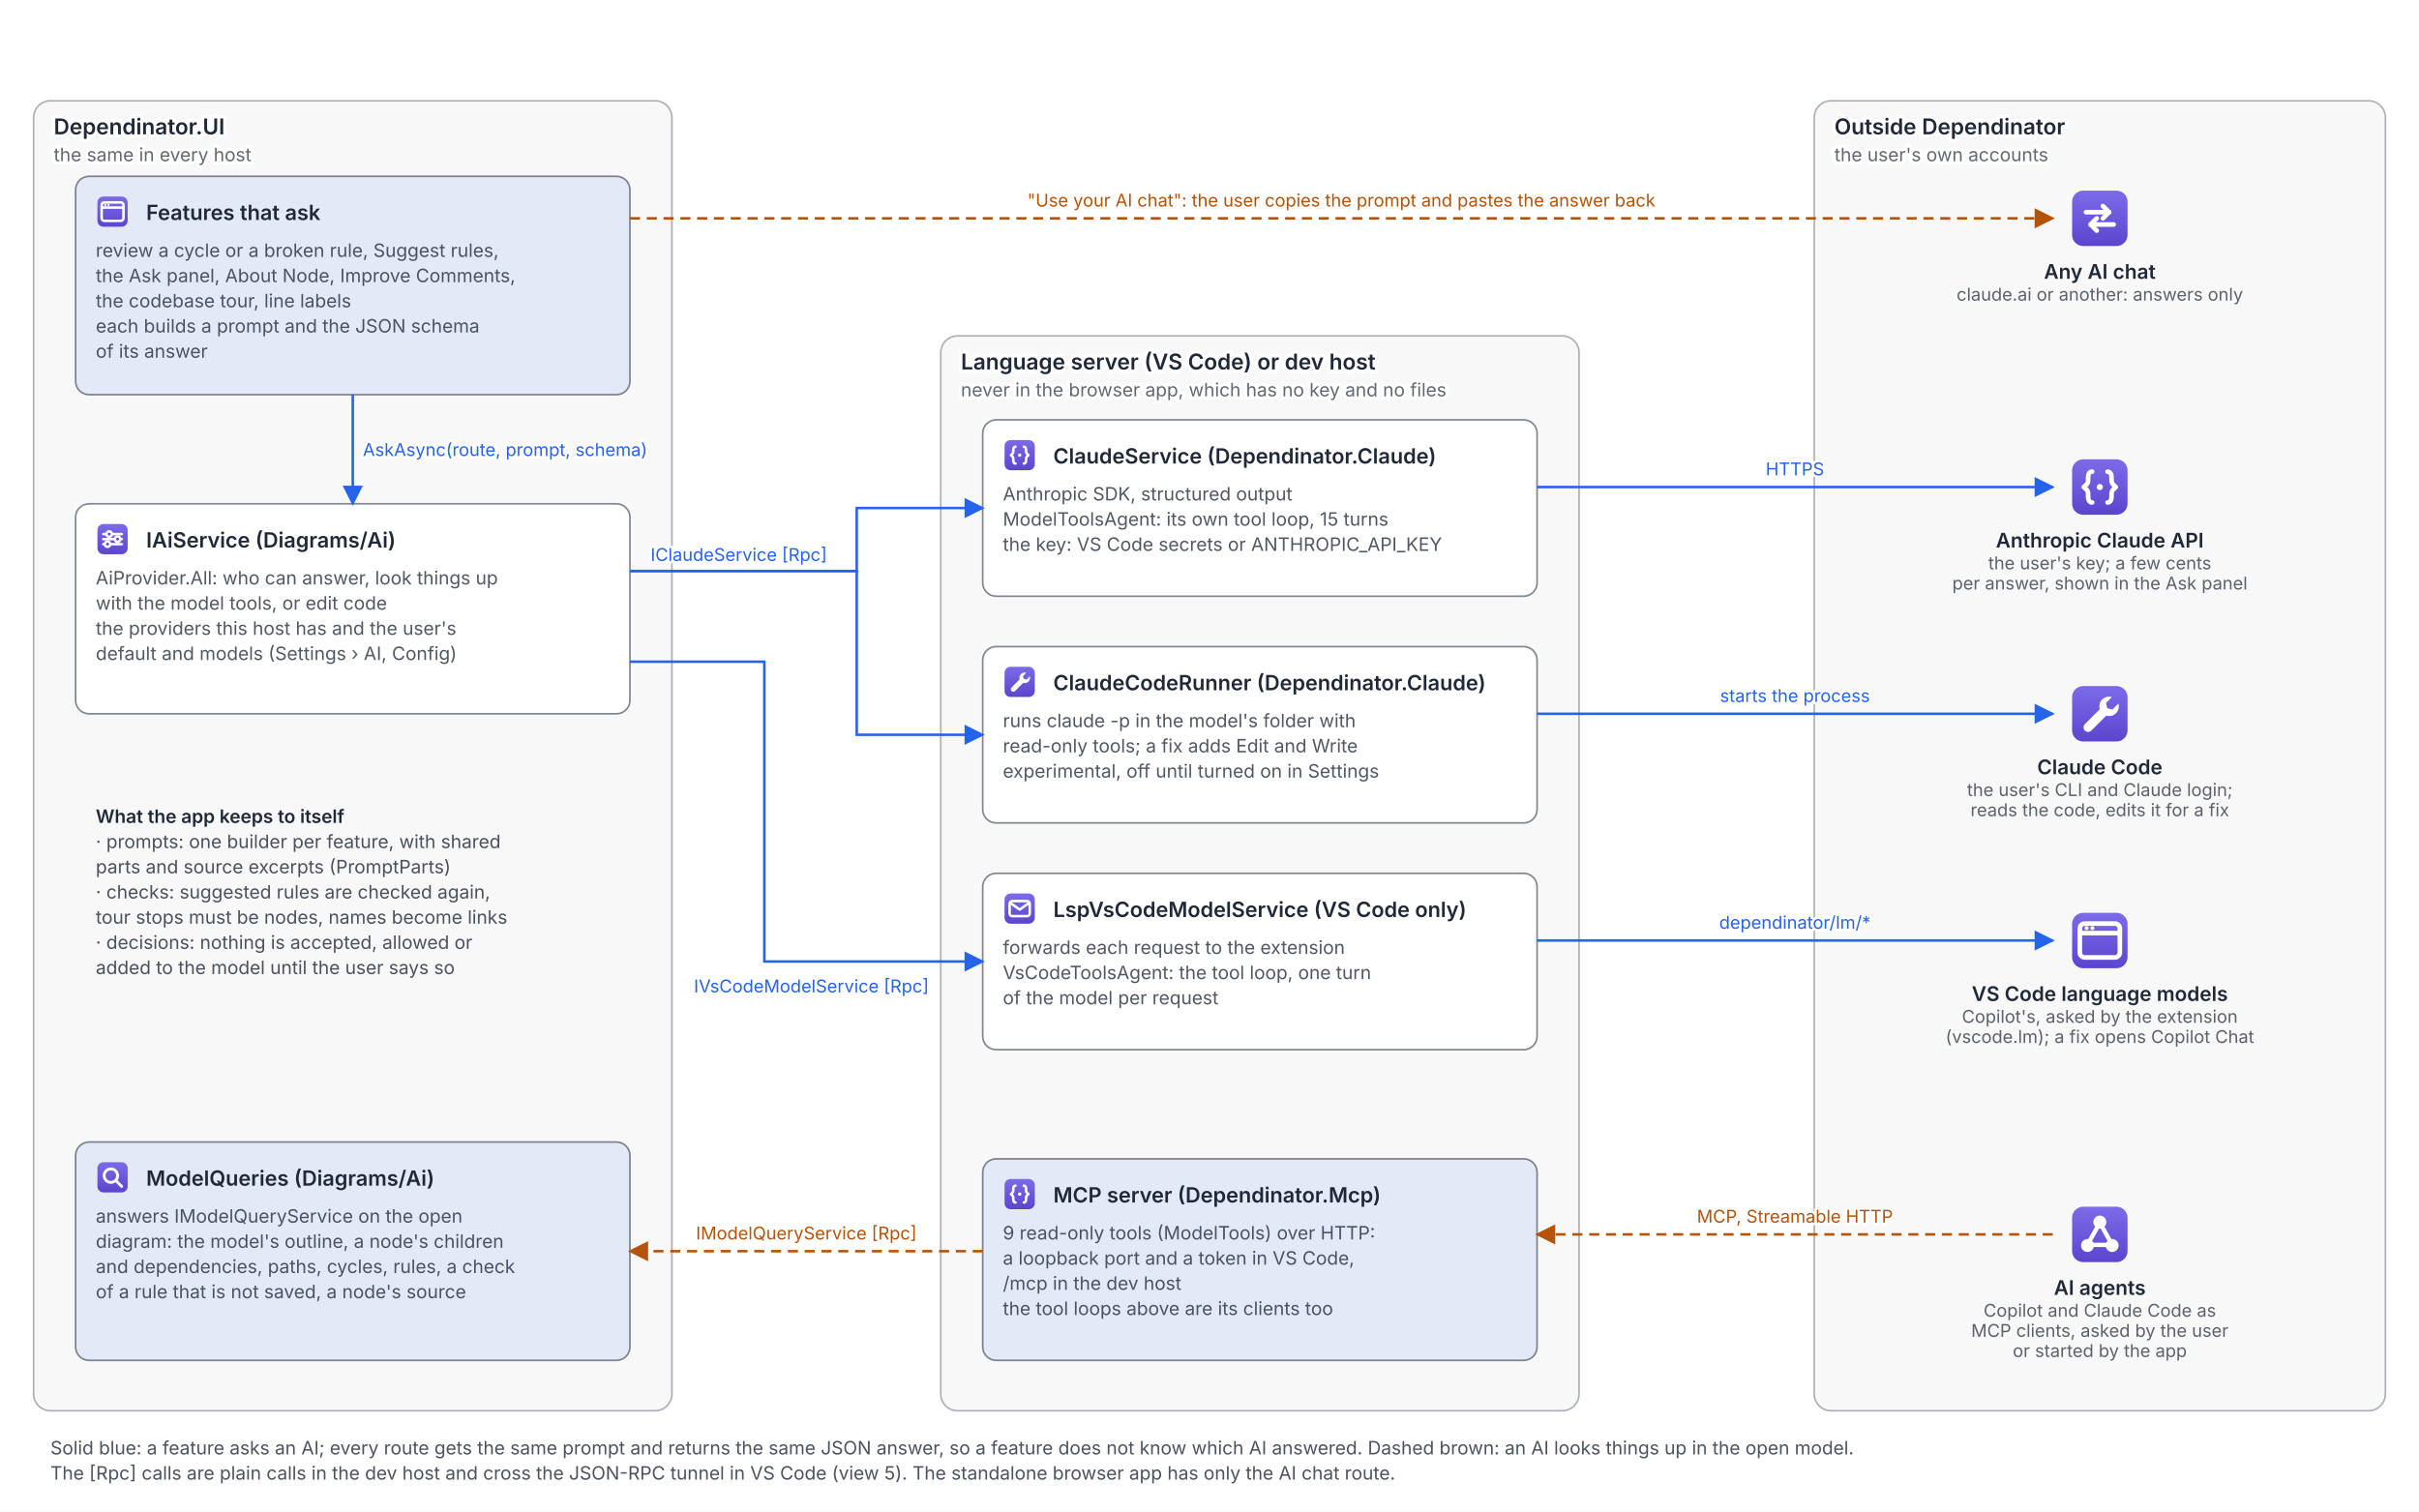
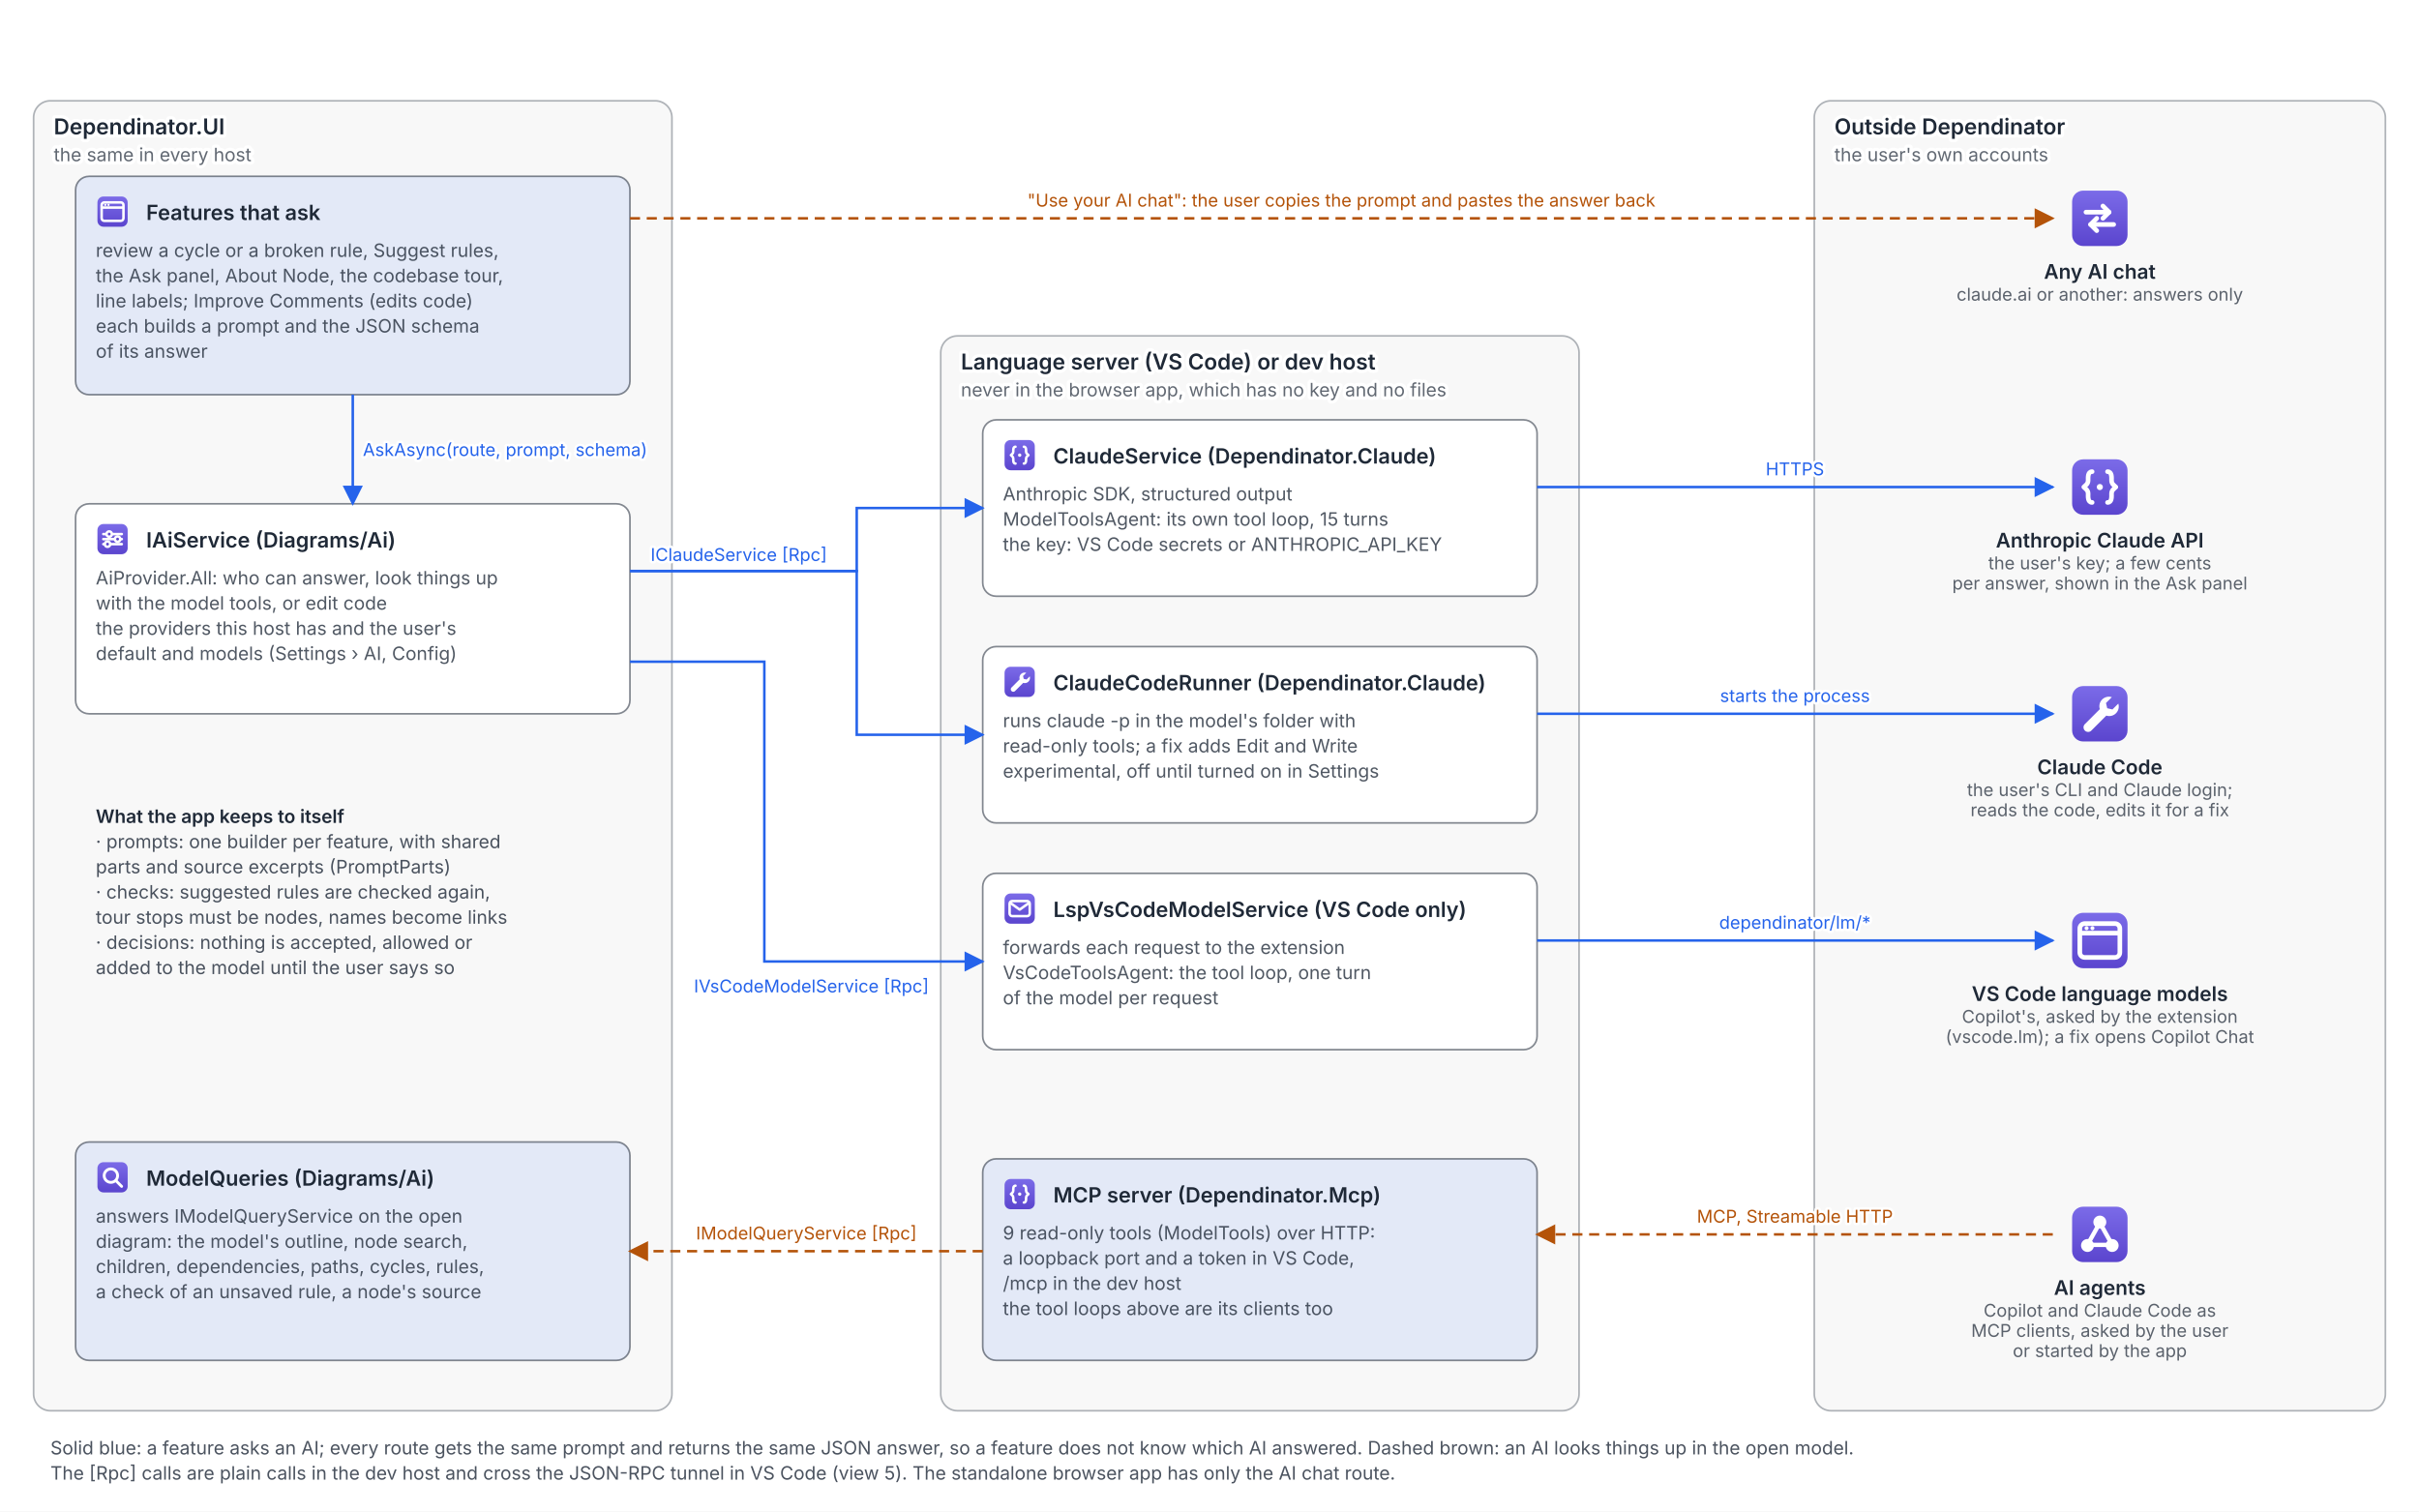
<svg xmlns="http://www.w3.org/2000/svg" viewBox="0 0 1440 900" role="img" aria-label="AI features view of Dependinator: the features that ask an AI (cycle and rule reviews, Suggest rules, the Ask panel, About Node, Improve Comments, the codebase tour, line labels) build a prompt and a JSON schema and go through the UI's IAiService, which knows the providers and the user's default. The Claude API route and the Claude Code route are behind the IClaudeService RPC interface, implemented by Dependinator.Claude in the language server or the dev host; the Copilot route is behind IVsCodeModelService, which the language server forwards to the VS Code extension and its language models; the AI chat route is copy and paste. In the other direction, the MCP server in Dependinator.Mcp gives AI agents, Claude Code runs and the app's own tool loops nine read-only tools, which ask the open diagram through the IModelQueryService RPC interface that the UI's ModelQueries answers." font-family="Segoe UI, Inter, system-ui, sans-serif" style="max-width:100%;height:auto;color:var(--fg,#1f2937)">
  <defs>
    <marker id="arrow" viewBox="0 0 10 10" refX="9" refY="5" markerWidth="8" markerHeight="8" orient="auto-start-reverse">
      <path d="M 0 0 L 10 5 L 0 10 z" fill="currentColor" />
    </marker>
    <marker id="arrow-accent" viewBox="0 0 10 10" refX="9" refY="5" markerWidth="8" markerHeight="8" orient="auto-start-reverse">
      <path d="M 0 0 L 10 5 L 0 10 z" fill="var(--accent, #2563eb)" />
    </marker>
    <marker id="arrow-async" viewBox="0 0 10 10" refX="9" refY="5" markerWidth="8" markerHeight="8" orient="auto-start-reverse">
      <path d="M 0 0 L 10 5 L 0 10 z" fill="var(--accent2, #b45309)" />
    </marker>
    <symbol id="ic-Api" viewBox="0 0 24 24">
      <defs>
        <linearGradient id="gradApi" x1="0" y1="0" x2="0" y2="1">
          <stop offset="0" stop-color="#7B6BE8" />
          <stop offset="1" stop-color="#5B45CE" />
        </linearGradient>
      </defs>
      <rect x="3" y="3" width="18" height="18" rx="3.6" fill="url(#gradApi)" />
      <g fill="none" stroke="#fff" stroke-width="1.5" stroke-linecap="round" stroke-linejoin="round">
        <path d="M9.5,7 C8,7 8.2,9 8.2,9.8 C8.2,11 7.4,11.4 6.8,12 C7.4,12.6 8.2,13 8.2,14.2 C8.2,15 8,17 9.5,17" />
        <path d="M14.5,7 C16,7 15.8,9 15.8,9.8 C15.8,11 16.6,11.4 17.2,12 C16.6,12.6 15.8,13 15.8,14.2 C15.8,15 16,17 14.5,17" />
      </g>
      <circle cx="12" cy="12" r="1" fill="#fff" />
    </symbol>
    <symbol id="ic-Communication" viewBox="0 0 24 24">
      <defs>
        <linearGradient id="gradCommunication" x1="0" y1="0" x2="0" y2="1">
          <stop offset="0" stop-color="#7B6BE8" />
          <stop offset="1" stop-color="#5B45CE" />
        </linearGradient>
      </defs>
      <rect x="3" y="3" width="18" height="18" rx="3.6" fill="url(#gradCommunication)" />
      <g fill="none" stroke="#fff" stroke-width="1.5" stroke-linecap="round" stroke-linejoin="round">
        <path d="M7.5,10 h7.5" />
        <path d="M13,8 l2,2 -2,2" />
        <path d="M16.5,14 h-7.5" />
        <path d="M11,12 l-2,2 2,2" />
      </g>
    </symbol>
    <symbol id="ic-Configuration" viewBox="0 0 24 24">
      <defs>
        <linearGradient id="gradConfiguration" x1="0" y1="0" x2="0" y2="1">
          <stop offset="0" stop-color="#7B6BE8" />
          <stop offset="1" stop-color="#5B45CE" />
        </linearGradient>
      </defs>
      <rect x="3" y="3" width="18" height="18" rx="3.6" fill="url(#gradConfiguration)" />
      <g stroke="#fff" stroke-width="1.5" stroke-linecap="round">
        <line x1="6.5" y1="9" x2="17.5" y2="9" />
        <line x1="6.5" y1="12" x2="17.5" y2="12" />
        <line x1="6.5" y1="15" x2="17.5" y2="15" />
      </g>
      <g fill="#5B45CE" stroke="#fff" stroke-width="1.5">
        <circle cx="10" cy="9" r="1.6" />
        <circle cx="15" cy="12" r="1.6" />
        <circle cx="9" cy="15" r="1.6" />
      </g>
    </symbol>
    <symbol id="ic-Messaging" viewBox="0 0 24 24">
      <defs>
        <linearGradient id="gradMessaging" x1="0" y1="0" x2="0" y2="1">
          <stop offset="0" stop-color="#7B6BE8" />
          <stop offset="1" stop-color="#5B45CE" />
        </linearGradient>
      </defs>
      <rect x="3" y="3" width="18" height="18" rx="3.6" fill="url(#gradMessaging)" />
      <g fill="none" stroke="#fff" stroke-width="1.5" stroke-linejoin="round">
        <rect x="6" y="7.5" width="12" height="9" rx="1.6" />
        <path d="M6.4,8.6 l5.6,4 5.6,-4" />
      </g>
    </symbol>
    <symbol id="ic-Network" viewBox="0 0 24 24">
      <defs>
        <linearGradient id="gradNetwork" x1="0" y1="0" x2="0" y2="1">
          <stop offset="0" stop-color="#7B6BE8" />
          <stop offset="1" stop-color="#5B45CE" />
        </linearGradient>
      </defs>
      <rect x="3" y="3" width="18" height="18" rx="3.6" fill="url(#gradNetwork)" />
      <g stroke="#fff" stroke-width="1.4">
        <line x1="12" y1="8.2" x2="8.2" y2="15" />
        <line x1="12" y1="8.2" x2="15.8" y2="15" />
        <line x1="8.2" y1="15.4" x2="15.8" y2="15.4" />
      </g>
      <g fill="#fff">
        <circle cx="12" cy="8" r="2.1" />
        <circle cx="8" cy="15.6" r="2.1" />
        <circle cx="16" cy="15.6" r="2.1" />
      </g>
    </symbol>
    <symbol id="ic-Search" viewBox="0 0 24 24">
      <defs>
        <linearGradient id="gradSearch" x1="0" y1="0" x2="0" y2="1">
          <stop offset="0" stop-color="#7B6BE8" />
          <stop offset="1" stop-color="#5B45CE" />
        </linearGradient>
      </defs>
      <rect x="3" y="3" width="18" height="18" rx="3.6" fill="url(#gradSearch)" />
      <g fill="none" stroke="#fff" stroke-width="1.7" stroke-linecap="round">
        <circle cx="11" cy="11" r="4" />
        <line x1="14" y1="14" x2="17.4" y2="17.4" />
      </g>
    </symbol>
    <symbol id="ic-Utility" viewBox="0 0 24 24">
      <defs>
        <linearGradient id="gradUtility" x1="0" y1="0" x2="0" y2="1">
          <stop offset="0" stop-color="#7B6BE8" />
          <stop offset="1" stop-color="#5B45CE" />
        </linearGradient>
      </defs>
      <rect x="3" y="3" width="18" height="18" rx="3.6" fill="url(#gradUtility)" />
      <path d="M15.9,6.6 a3.1,3.1 0 0 0 -3.9,3.9 l-4.7,4.7 a1.5,1.5 0 1 0 2.1,2.1 l4.7,-4.7 a3.1,3.1 0 0 0 3.9,-3.9 l-1.9,1.9 -1.7,-0.4 -0.4,-1.7 z" fill="#fff" />
    </symbol>
    <symbol id="ic-View" viewBox="0 0 24 24">
      <defs>
        <linearGradient id="gradView" x1="0" y1="0" x2="0" y2="1">
          <stop offset="0" stop-color="#7B6BE8" />
          <stop offset="1" stop-color="#5B45CE" />
        </linearGradient>
      </defs>
      <rect x="3" y="3" width="18" height="18" rx="3.6" fill="url(#gradView)" />
      <g fill="none" stroke="#fff" stroke-width="1.5" stroke-linejoin="round">
        <rect x="5.5" y="6.5" width="13" height="11" rx="1.6" />
        <line x1="5.5" y1="9.6" x2="18.5" y2="9.6" />
      </g>
      <g fill="#fff">
        <circle cx="7.7" cy="8" r="0.65" />
        <circle cx="9.6" cy="8" r="0.65" />
      </g>
    </symbol>
  </defs>
  <rect width="1440" height="900" fill="var(--bg, #ffffff)" />
  <rect x="20" y="60" width="380" height="780" rx="10" fill="currentColor" fill-opacity="0.035" stroke="currentColor" stroke-opacity="0.35" />
  <rect x="45" y="105" width="330" height="130" rx="8" fill="var(--accent, #2563eb)" fill-opacity="0.10" stroke="currentColor" stroke-opacity="0.55" />
  <use href="#ic-View" x="55" y="114" width="24" height="24" />
  <text x="87" y="131" font-size="12.5" font-weight="600" fill="currentColor">Features that ask</text>
  <text x="57" y="153" font-size="11" fill="currentColor" fill-opacity="0.78">review a cycle or a broken rule, Suggest rules,</text>
-   <text x="57" y="168" font-size="11" fill="currentColor" fill-opacity="0.78">the Ask panel, About Node, Improve Comments,</text>
-   <text x="57" y="183" font-size="11" fill="currentColor" fill-opacity="0.78">the codebase tour, line labels</text>
+   <text x="57" y="168" font-size="11" fill="currentColor" fill-opacity="0.78">the Ask panel, About Node, the codebase tour,</text>
+   <text x="57" y="183" font-size="11" fill="currentColor" fill-opacity="0.78">line labels; Improve Comments (edits code)</text>
  <text x="57" y="198" font-size="11" fill="currentColor" fill-opacity="0.78">each builds a prompt and the JSON schema</text>
  <text x="57" y="213" font-size="11" fill="currentColor" fill-opacity="0.78">of its answer</text>
  <rect x="45" y="300" width="330" height="125" rx="8" fill="var(--bg, #ffffff)" stroke="currentColor" stroke-opacity="0.55" />
  <use href="#ic-Configuration" x="55" y="309" width="24" height="24" />
  <text x="87" y="326" font-size="12.5" font-weight="600" fill="currentColor">IAiService (Diagrams/Ai)</text>
  <text x="57" y="348" font-size="11" fill="currentColor" fill-opacity="0.78">AiProvider.All: who can answer, look things up</text>
  <text x="57" y="363" font-size="11" fill="currentColor" fill-opacity="0.78">with the model tools, or edit code</text>
  <text x="57" y="378" font-size="11" fill="currentColor" fill-opacity="0.78">the providers this host has and the user's</text>
  <text x="57" y="393" font-size="11" fill="currentColor" fill-opacity="0.78">default and models (Settings › AI, Config)</text>
  <text x="57" y="490" font-size="11" font-weight="600" text-anchor="start" fill="currentColor" fill-opacity="1">What the app keeps to itself</text>
  <text x="57" y="505" font-size="11" text-anchor="start" fill="currentColor" fill-opacity="0.8">· prompts: one builder per feature, with shared</text>
  <text x="57" y="520" font-size="11" text-anchor="start" fill="currentColor" fill-opacity="0.8">  parts and source excerpts (PromptParts)</text>
  <text x="57" y="535" font-size="11" text-anchor="start" fill="currentColor" fill-opacity="0.8">· checks: suggested rules are checked again,</text>
  <text x="57" y="550" font-size="11" text-anchor="start" fill="currentColor" fill-opacity="0.8">  tour stops must be nodes, names become links</text>
  <text x="57" y="565" font-size="11" text-anchor="start" fill="currentColor" fill-opacity="0.8">· decisions: nothing is accepted, allowed or</text>
  <text x="57" y="580" font-size="11" text-anchor="start" fill="currentColor" fill-opacity="0.8">  added to the model until the user says so</text>
  <rect x="45" y="680" width="330" height="130" rx="8" fill="var(--accent, #2563eb)" fill-opacity="0.10" stroke="currentColor" stroke-opacity="0.55" />
  <use href="#ic-Search" x="55" y="689" width="24" height="24" />
  <text x="87" y="706" font-size="12.5" font-weight="600" fill="currentColor">ModelQueries (Diagrams/Ai)</text>
  <text x="57" y="728" font-size="11" fill="currentColor" fill-opacity="0.78">answers IModelQueryService on the open</text>
-   <text x="57" y="743" font-size="11" fill="currentColor" fill-opacity="0.78">diagram: the model's outline, a node's children</text>
-   <text x="57" y="758" font-size="11" fill="currentColor" fill-opacity="0.78">and dependencies, paths, cycles, rules, a check</text>
-   <text x="57" y="773" font-size="11" fill="currentColor" fill-opacity="0.78">of a rule that is not saved, a node's source</text>
+   <text x="57" y="743" font-size="11" fill="currentColor" fill-opacity="0.78">diagram: the model's outline, node search,</text>
+   <text x="57" y="758" font-size="11" fill="currentColor" fill-opacity="0.78">children, dependencies, paths, cycles, rules,</text>
+   <text x="57" y="773" font-size="11" fill="currentColor" fill-opacity="0.78">a check of an unsaved rule, a node's source</text>
  <path d="M 210.0 235.0 L 210.0 300.0" fill="none" stroke="var(--accent, #2563eb)" stroke-width="1.5" marker-end="url(#arrow-accent)" />
  <text x="216.0" y="271.5" font-size="10.5" text-anchor="start" fill="var(--accent, #2563eb)" style="paint-order:stroke;stroke:var(--bg, #ffffff);stroke-width:3px;stroke-linejoin:round">AskAsync(route, prompt, schema)</text>
  <rect x="560" y="200" width="380" height="640" rx="10" fill="currentColor" fill-opacity="0.035" stroke="currentColor" stroke-opacity="0.35" />
  <rect x="585" y="250" width="330" height="105" rx="8" fill="var(--bg, #ffffff)" stroke="currentColor" stroke-opacity="0.55" />
  <use href="#ic-Api" x="595" y="259" width="24" height="24" />
  <text x="627" y="276" font-size="12.5" font-weight="600" fill="currentColor">ClaudeService (Dependinator.Claude)</text>
  <text x="597" y="298" font-size="11" fill="currentColor" fill-opacity="0.78">Anthropic SDK, structured output</text>
  <text x="597" y="313" font-size="11" fill="currentColor" fill-opacity="0.78">ModelToolsAgent: its own tool loop, 15 turns</text>
  <text x="597" y="328" font-size="11" fill="currentColor" fill-opacity="0.78">the key: VS Code secrets or ANTHROPIC_API_KEY</text>
  <rect x="585" y="385" width="330" height="105" rx="8" fill="var(--bg, #ffffff)" stroke="currentColor" stroke-opacity="0.55" />
  <use href="#ic-Utility" x="595" y="394" width="24" height="24" />
  <text x="627" y="411" font-size="12.5" font-weight="600" fill="currentColor">ClaudeCodeRunner (Dependinator.Claude)</text>
  <text x="597" y="433" font-size="11" fill="currentColor" fill-opacity="0.78">runs claude -p in the model's folder with</text>
  <text x="597" y="448" font-size="11" fill="currentColor" fill-opacity="0.78">read-only tools; a fix adds Edit and Write</text>
  <text x="597" y="463" font-size="11" fill="currentColor" fill-opacity="0.78">experimental, off until turned on in Settings</text>
  <rect x="585" y="520" width="330" height="105" rx="8" fill="var(--bg, #ffffff)" stroke="currentColor" stroke-opacity="0.55" />
  <use href="#ic-Messaging" x="595" y="529" width="24" height="24" />
  <text x="627" y="546" font-size="12.5" font-weight="600" fill="currentColor">LspVsCodeModelService (VS Code only)</text>
  <text x="597" y="568" font-size="11" fill="currentColor" fill-opacity="0.78">forwards each request to the extension</text>
  <text x="597" y="583" font-size="11" fill="currentColor" fill-opacity="0.78">VsCodeToolsAgent: the tool loop, one turn</text>
  <text x="597" y="598" font-size="11" fill="currentColor" fill-opacity="0.78">of the model per request</text>
  <rect x="585" y="690" width="330" height="120" rx="8" fill="var(--accent, #2563eb)" fill-opacity="0.10" stroke="currentColor" stroke-opacity="0.55" />
  <use href="#ic-Api" x="595" y="699" width="24" height="24" />
  <text x="627" y="716" font-size="12.5" font-weight="600" fill="currentColor">MCP server (Dependinator.Mcp)</text>
  <text x="597" y="738" font-size="11" fill="currentColor" fill-opacity="0.78">9 read-only tools (ModelTools) over HTTP:</text>
  <text x="597" y="753" font-size="11" fill="currentColor" fill-opacity="0.78">a loopback port and a token in VS Code,</text>
  <text x="597" y="768" font-size="11" fill="currentColor" fill-opacity="0.78">/mcp in the dev host</text>
  <text x="597" y="783" font-size="11" fill="currentColor" fill-opacity="0.78">the tool loops above are its clients too</text>
  <rect x="1080" y="60" width="340" height="780" rx="10" fill="currentColor" fill-opacity="0.035" stroke="currentColor" stroke-opacity="0.35" />
  <use href="#ic-Communication" x="1228.0" y="108.0" width="44" height="44" />
  <text x="1250" y="166.0" font-size="12" font-weight="600" text-anchor="middle" fill="currentColor">Any AI chat</text>
  <text x="1250" y="179.0" font-size="10.5" text-anchor="middle" fill="currentColor" fill-opacity="0.72">claude.ai or another: answers only</text>
  <use href="#ic-Api" x="1228.0" y="268.0" width="44" height="44" />
  <text x="1250" y="326.0" font-size="12" font-weight="600" text-anchor="middle" fill="currentColor">Anthropic Claude API</text>
  <text x="1250" y="339.0" font-size="10.5" text-anchor="middle" fill="currentColor" fill-opacity="0.72">the user's key; a few cents</text>
  <text x="1250" y="351.0" font-size="10.5" text-anchor="middle" fill="currentColor" fill-opacity="0.72">per answer, shown in the Ask panel</text>
  <use href="#ic-Utility" x="1228.0" y="403.0" width="44" height="44" />
  <text x="1250" y="461.0" font-size="12" font-weight="600" text-anchor="middle" fill="currentColor">Claude Code</text>
  <text x="1250" y="474.0" font-size="10.5" text-anchor="middle" fill="currentColor" fill-opacity="0.72">the user's CLI and Claude login;</text>
  <text x="1250" y="486.0" font-size="10.5" text-anchor="middle" fill="currentColor" fill-opacity="0.72">reads the code, edits it for a fix</text>
  <use href="#ic-View" x="1228.0" y="538.0" width="44" height="44" />
  <text x="1250" y="596.0" font-size="12" font-weight="600" text-anchor="middle" fill="currentColor">VS Code language models</text>
  <text x="1250" y="609.0" font-size="10.5" text-anchor="middle" fill="currentColor" fill-opacity="0.72">Copilot's, asked by the extension</text>
  <text x="1250" y="621.0" font-size="10.5" text-anchor="middle" fill="currentColor" fill-opacity="0.72">(vscode.lm); a fix opens Copilot Chat</text>
  <use href="#ic-Network" x="1228.0" y="713.0" width="44" height="44" />
  <text x="1250" y="771.0" font-size="12" font-weight="600" text-anchor="middle" fill="currentColor">AI agents</text>
  <text x="1250" y="784.0" font-size="10.5" text-anchor="middle" fill="currentColor" fill-opacity="0.72">Copilot and Claude Code as</text>
  <text x="1250" y="796.0" font-size="10.5" text-anchor="middle" fill="currentColor" fill-opacity="0.72">MCP clients, asked by the user</text>
  <text x="1250" y="808.0" font-size="10.5" text-anchor="middle" fill="currentColor" fill-opacity="0.72">or started by the app</text>
  <path d="M 375.0 130.0 L 1222.0 130.0" fill="none" stroke="var(--accent2, #b45309)" stroke-width="1.5" stroke-dasharray="6 4" marker-end="url(#arrow-async)" />
  <text x="798.5" y="123.0" font-size="10.5" text-anchor="middle" fill="var(--accent2, #b45309)" style="paint-order:stroke;stroke:var(--bg, #ffffff);stroke-width:3px;stroke-linejoin:round">"Use your AI chat": the user copies the prompt and pastes the answer back</text>
  <path d="M 375.0 340.0 L 510.0 340.0 L 510.0 302.5 L 585.0 302.5" fill="none" stroke="var(--accent, #2563eb)" stroke-width="1.5" marker-end="url(#arrow-accent)" />
  <text x="439.8" y="334.0" font-size="10.5" text-anchor="middle" fill="var(--accent, #2563eb)" style="paint-order:stroke;stroke:var(--bg, #ffffff);stroke-width:3px;stroke-linejoin:round">IClaudeService [Rpc]</text>
  <path d="M 375.0 340.0 L 510.0 340.0 L 510.0 437.5 L 585.0 437.5" fill="none" stroke="var(--accent, #2563eb)" stroke-width="1.5" marker-end="url(#arrow-accent)" />
  <path d="M 375.0 394.0 L 455.0 394.0 L 455.0 572.5 L 585.0 572.5" fill="none" stroke="var(--accent, #2563eb)" stroke-width="1.5" marker-end="url(#arrow-accent)" />
  <text x="483.0" y="590.9" font-size="10.5" text-anchor="middle" fill="var(--accent, #2563eb)" style="paint-order:stroke;stroke:var(--bg, #ffffff);stroke-width:3px;stroke-linejoin:round">IVsCodeModelService [Rpc]</text>
  <path d="M 915.0 290.0 L 1222.0 290.0" fill="none" stroke="var(--accent, #2563eb)" stroke-width="1.5" marker-end="url(#arrow-accent)" />
  <text x="1068.5" y="283.0" font-size="10.5" text-anchor="middle" fill="var(--accent, #2563eb)" style="paint-order:stroke;stroke:var(--bg, #ffffff);stroke-width:3px;stroke-linejoin:round">HTTPS</text>
  <path d="M 915.0 425.0 L 1222.0 425.0" fill="none" stroke="var(--accent, #2563eb)" stroke-width="1.5" marker-end="url(#arrow-accent)" />
  <text x="1068.5" y="418.0" font-size="10.5" text-anchor="middle" fill="var(--accent, #2563eb)" style="paint-order:stroke;stroke:var(--bg, #ffffff);stroke-width:3px;stroke-linejoin:round">starts the process</text>
  <path d="M 915.0 560.0 L 1222.0 560.0" fill="none" stroke="var(--accent, #2563eb)" stroke-width="1.5" marker-end="url(#arrow-accent)" />
  <text x="1068.5" y="553.0" font-size="10.5" text-anchor="middle" fill="var(--accent, #2563eb)" style="paint-order:stroke;stroke:var(--bg, #ffffff);stroke-width:3px;stroke-linejoin:round">dependinator/lm/*</text>
  <path d="M 1222.0 735.0 L 915.0 735.0" fill="none" stroke="var(--accent2, #b45309)" stroke-width="1.5" stroke-dasharray="6 4" marker-end="url(#arrow-async)" />
  <text x="1068.5" y="728.0" font-size="10.5" text-anchor="middle" fill="var(--accent2, #b45309)" style="paint-order:stroke;stroke:var(--bg, #ffffff);stroke-width:3px;stroke-linejoin:round">MCP, Streamable HTTP</text>
  <path d="M 585.0 745.0 L 375.0 745.0" fill="none" stroke="var(--accent2, #b45309)" stroke-width="1.5" stroke-dasharray="6 4" marker-end="url(#arrow-async)" />
  <text x="480.0" y="738.0" font-size="10.5" text-anchor="middle" fill="var(--accent2, #b45309)" style="paint-order:stroke;stroke:var(--bg, #ffffff);stroke-width:3px;stroke-linejoin:round">IModelQueryService [Rpc]</text>
  <text x="30" y="866" font-size="11" text-anchor="start" fill="currentColor" fill-opacity="0.8">Solid blue: a feature asks an AI; every route gets the same prompt and returns the same JSON answer, so a feature does not know which AI answered. Dashed brown: an AI looks things up in the open model.</text>
  <text x="30" y="881" font-size="11" text-anchor="start" fill="currentColor" fill-opacity="0.8">The [Rpc] calls are plain calls in the dev host and cross the JSON-RPC tunnel in VS Code (view 5). The standalone browser app has only the AI chat route.</text>
  <text x="32" y="80" font-size="13" font-weight="600" fill="currentColor" style="paint-order:stroke;stroke:var(--bg, #ffffff);stroke-width:4px;stroke-linejoin:round">Dependinator.UI</text>
  <text x="32" y="96" font-size="11" fill="currentColor" fill-opacity="0.7" style="paint-order:stroke;stroke:var(--bg, #ffffff);stroke-width:4px;stroke-linejoin:round">the same in every host</text>
  <text x="572" y="220" font-size="13" font-weight="600" fill="currentColor" style="paint-order:stroke;stroke:var(--bg, #ffffff);stroke-width:4px;stroke-linejoin:round">Language server (VS Code) or dev host</text>
  <text x="572" y="236" font-size="11" fill="currentColor" fill-opacity="0.7" style="paint-order:stroke;stroke:var(--bg, #ffffff);stroke-width:4px;stroke-linejoin:round">never in the browser app, which has no key and no files</text>
  <text x="1092" y="80" font-size="13" font-weight="600" fill="currentColor" style="paint-order:stroke;stroke:var(--bg, #ffffff);stroke-width:4px;stroke-linejoin:round">Outside Dependinator</text>
  <text x="1092" y="96" font-size="11" fill="currentColor" fill-opacity="0.7" style="paint-order:stroke;stroke:var(--bg, #ffffff);stroke-width:4px;stroke-linejoin:round">the user's own accounts</text>
</svg>
